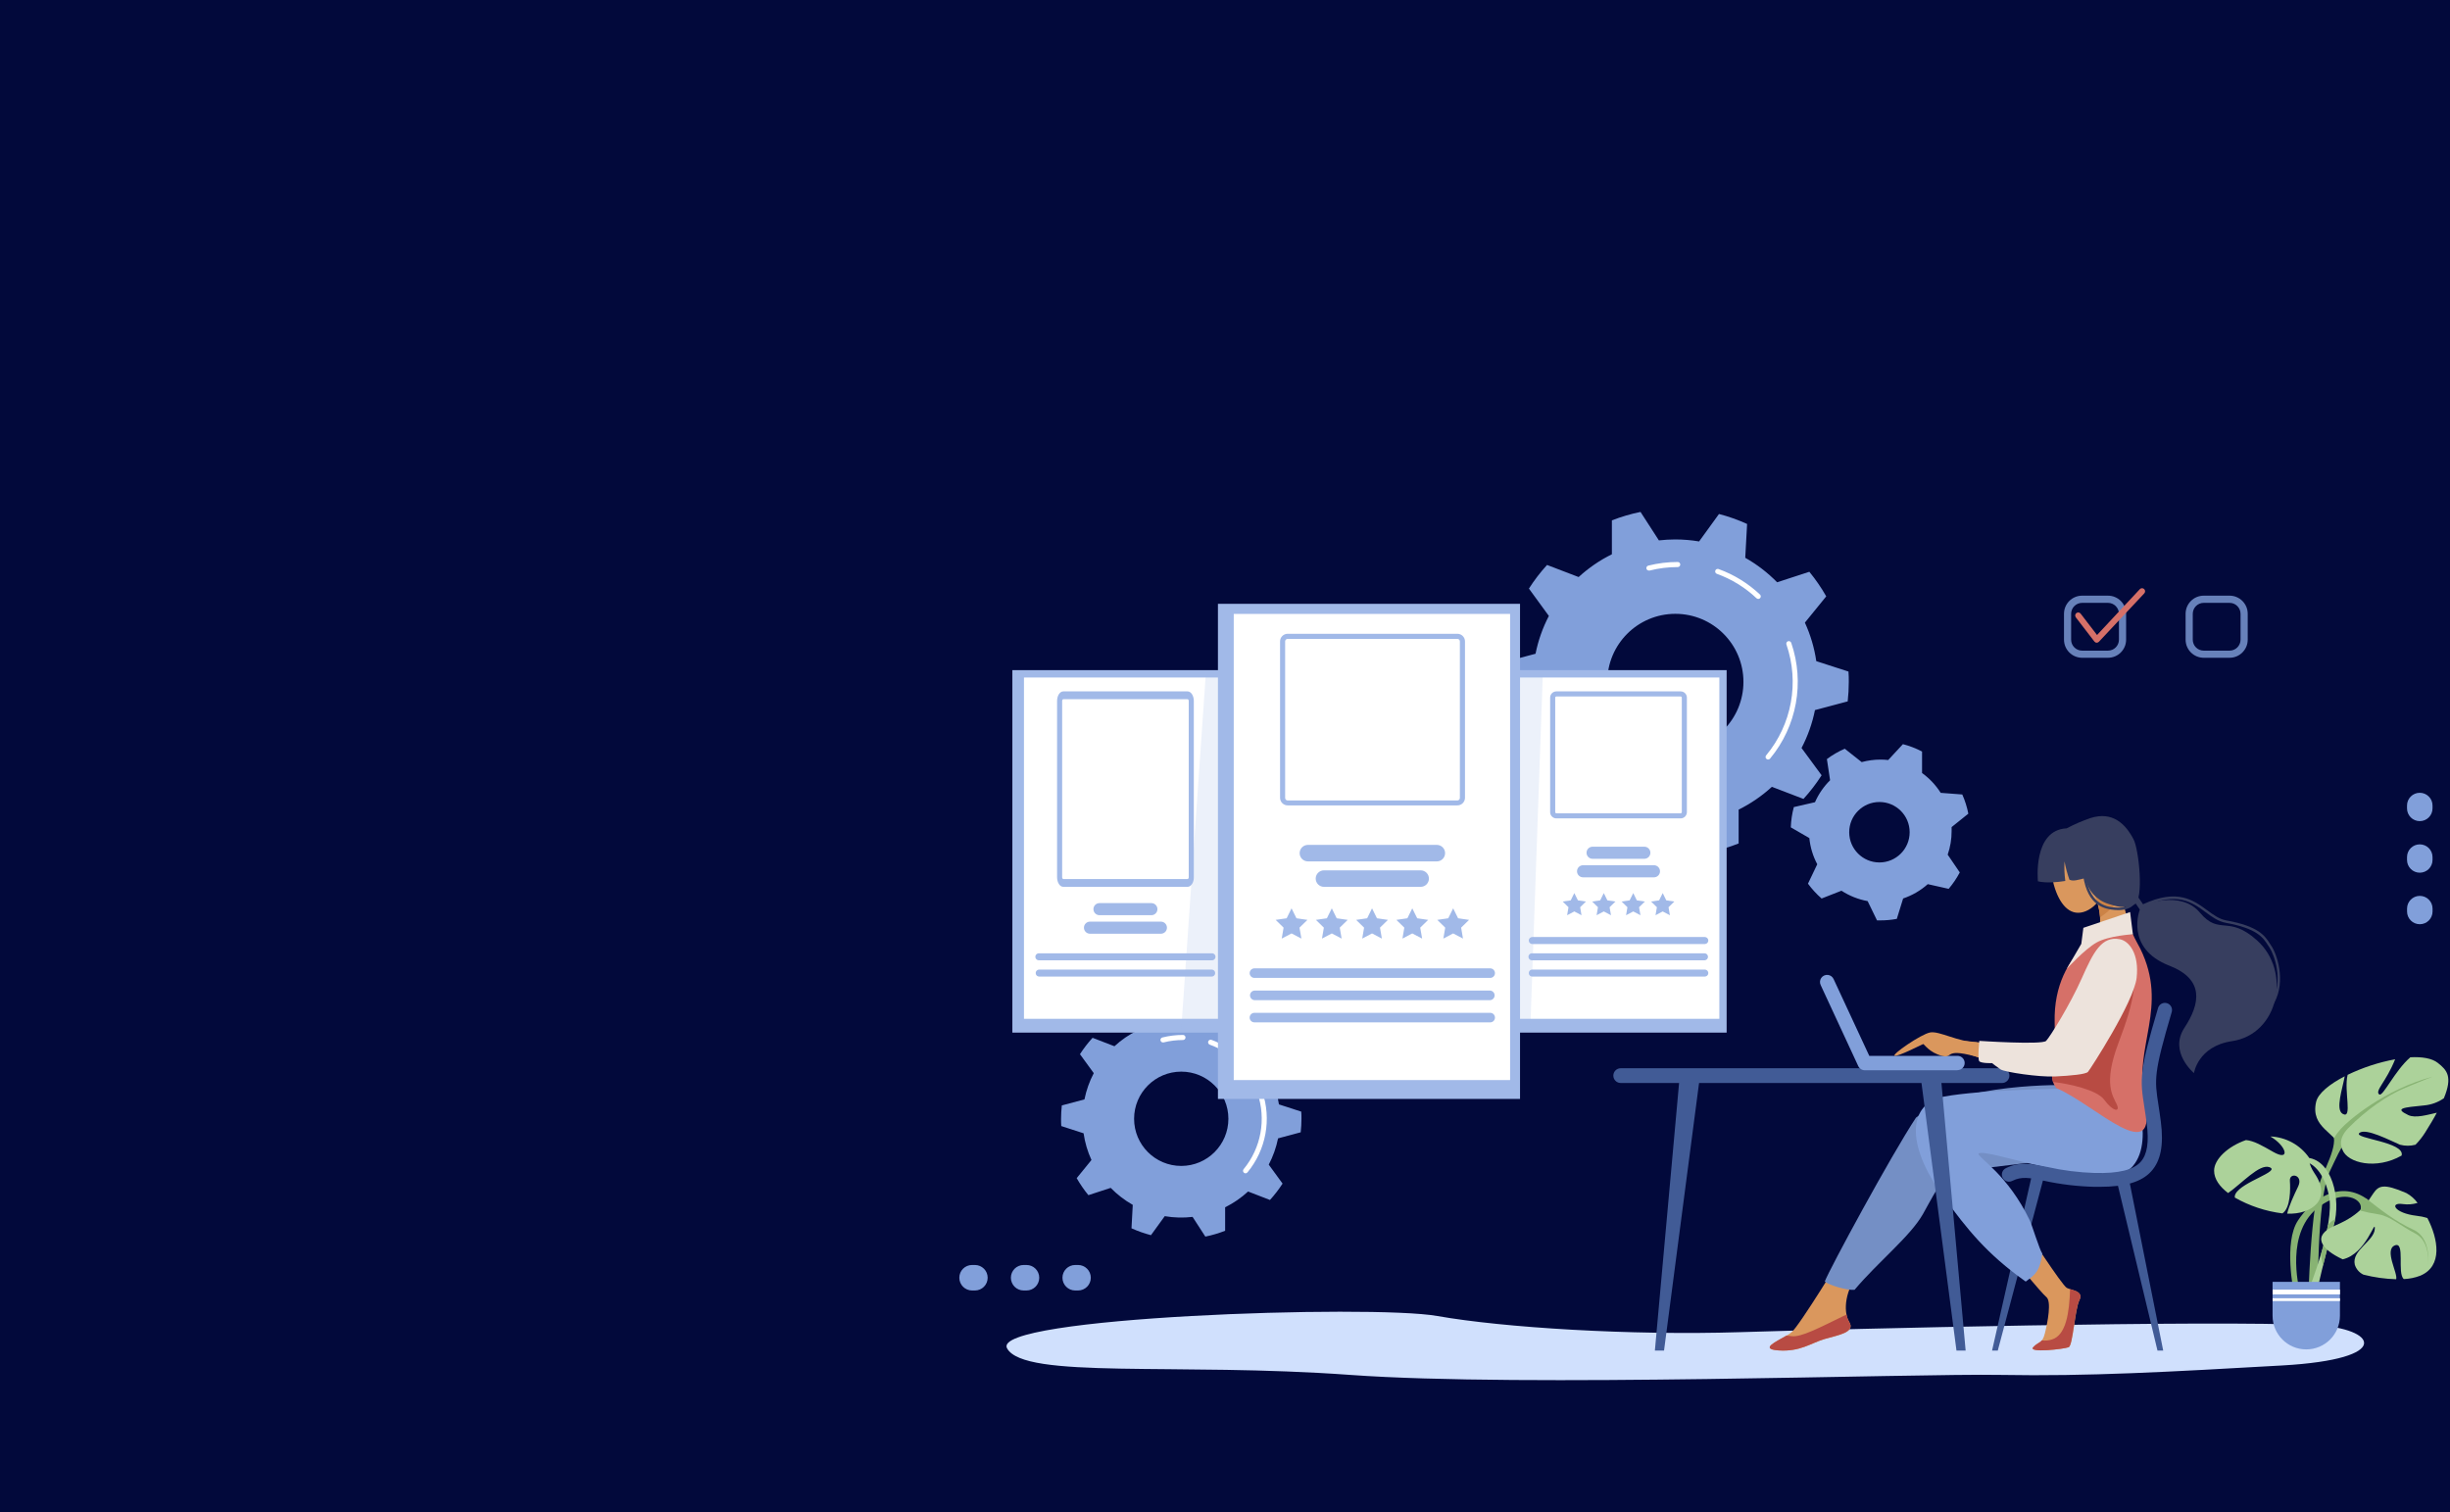
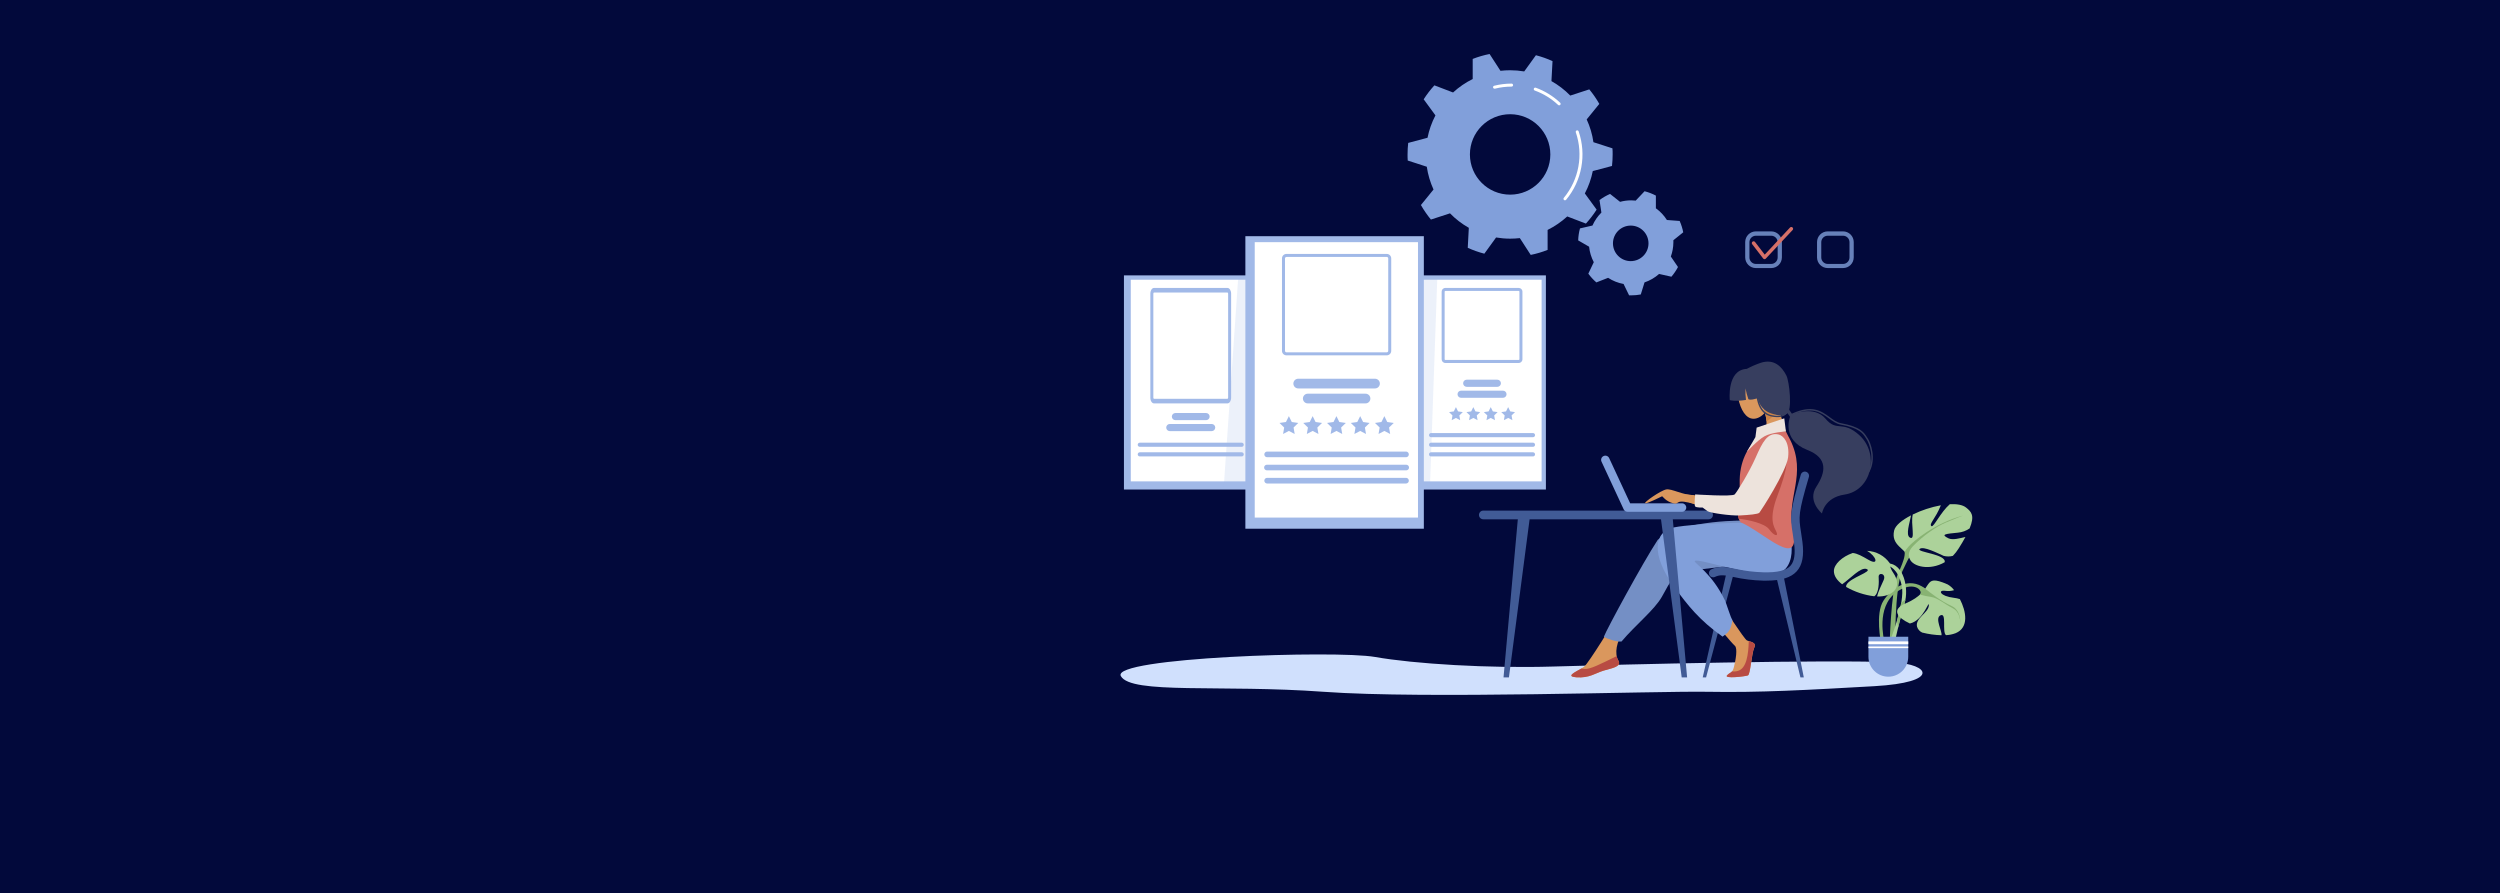
- <svg xmlns="http://www.w3.org/2000/svg" viewBox="0 0 810.53 500">
+ <svg xmlns="http://www.w3.org/2000/svg" viewBox="0 0 1400 500">
  <defs>
    <style>.cls-1{fill:none;}.cls-2{clip-path:url(#clip-path);}.cls-3{fill:#02093b;}.cls-4{fill:#819fda;}.cls-5{fill:#fff;}.cls-6{opacity:0.8;}.cls-7{fill:#d67068;}.cls-8{fill:#d0e0fd;}.cls-10,.cls-9{fill:#a1b9e8;}.cls-10{opacity:0.2;}.cls-11{fill:#415b96;}.cls-12{fill:#da975d;}.cls-13{fill:#748fc5;}.cls-14{fill:#b84b43;}.cls-15{fill:#cc8346;}.cls-16{fill:#ede3dc;}.cls-17{fill:#373e5f;}.cls-18{fill:#88b373;}.cls-19{fill:#acd29a;}</style>
    <clipPath id="clip-path">
-       <rect class="cls-1" x="-37.26" y="-1.87" width="850.63" height="541.91" />
+       <rect class="cls-1" x="-16.2" y="-130.67" width="1453.54" height="788.15" />
    </clipPath>
  </defs>
  <g id="Objects">
    <g class="cls-2">
-       <rect class="cls-3" x="-37.58" y="-0.57" width="850.63" height="541.91" />
+       <rect class="cls-3" x="-16.76" y="-128.78" width="1453.54" height="788.15" />
    </g>
-     <path class="cls-4" d="M611.27,232.06a57,57,0,0,0,.36-6.44c0-1.15,0-2.29-.1-3.43l-10.65-3.44A46.82,46.82,0,0,0,597.11,206l7.06-8.69a57.12,57.12,0,0,0-5.59-8.13l-10.66,3.47a47.34,47.34,0,0,0-10.54-8.1l.61-11.19a57,57,0,0,0-9.3-3.3l-6.58,9.08a47.61,47.61,0,0,0-7.88-.66,48.54,48.54,0,0,0-5.42.31l-6.08-9.41a56.77,56.77,0,0,0-9.47,2.79l0,11.21a47.16,47.16,0,0,0-11,7.54l-10.45-4a57.24,57.24,0,0,0-6,7.82l6.6,9.05A47,47,0,0,0,508,216.3l-10.81,2.87a57.29,57.29,0,0,0-.37,6.45c0,1.15,0,2.29.11,3.42l10.65,3.45a46.58,46.58,0,0,0,3.77,12.76l-7.06,8.69a57.43,57.43,0,0,0,5.59,8.13l10.65-3.48a47.14,47.14,0,0,0,10.55,8.11l-.61,11.19a57.63,57.63,0,0,0,9.3,3.3l6.58-9.08a47.52,47.52,0,0,0,7.88.66,48.23,48.23,0,0,0,5.41-.31l6.09,9.41a55.75,55.75,0,0,0,9.46-2.8v-11.2a47.68,47.68,0,0,0,11-7.54l10.45,4a57.78,57.78,0,0,0,6-7.82L596,247.48a46.77,46.77,0,0,0,4.44-12.54Zm-57,16.07a22.52,22.52,0,1,1,22.51-22.51A22.51,22.51,0,0,1,554.23,248.13Z" />
-     <path class="cls-5" d="M584.94,251.3a.86.86,0,0,1-.54-.2.83.83,0,0,1-.11-1.18A38,38,0,0,0,591,213.23a.84.84,0,1,1,1.59-.55,39.73,39.73,0,0,1-7,38.31A.82.82,0,0,1,584.94,251.3Z" />
-     <path class="cls-5" d="M581.68,198.16a.85.85,0,0,1-.58-.23A37.8,37.8,0,0,0,568,189.86a.84.84,0,1,1,.57-1.58,39.44,39.44,0,0,1,13.67,8.42.84.84,0,0,1-.57,1.46Z" />
-     <path class="cls-5" d="M545.49,188.77a.84.84,0,0,1-.81-.63.86.86,0,0,1,.61-1,39.87,39.87,0,0,1,9.75-1.2.84.84,0,1,1,0,1.68,38.05,38.05,0,0,0-9.34,1.16Z" />
-     <path class="cls-4" d="M430.31,374.63a41.27,41.27,0,0,0,.25-4.47c0-.8,0-1.59-.07-2.37l-7.38-2.39a32.6,32.6,0,0,0-2.61-8.84l4.89-6a40.5,40.5,0,0,0-3.87-5.64l-7.38,2.41a32.54,32.54,0,0,0-7.31-5.61l.42-7.75a39.05,39.05,0,0,0-6.44-2.29L396.26,338a32.4,32.4,0,0,0-9.21-.24l-4.22-6.52a38.94,38.94,0,0,0-6.55,1.94v7.76a32.62,32.62,0,0,0-7.59,5.22l-7.24-2.79a40,40,0,0,0-4.17,5.42l4.57,6.27a32.6,32.6,0,0,0-3.08,8.68l-7.49,2a41,41,0,0,0-.25,4.46c0,.8,0,1.59.07,2.37l7.38,2.39a32.14,32.14,0,0,0,2.61,8.84l-4.89,6a40.4,40.4,0,0,0,3.87,5.63l7.38-2.41a33,33,0,0,0,7.3,5.62l-.42,7.75a40.66,40.66,0,0,0,6.44,2.28l4.56-6.29a32.4,32.4,0,0,0,9.21.24l4.22,6.52a39.87,39.87,0,0,0,6.55-1.93v-7.77a32.62,32.62,0,0,0,7.59-5.22l7.24,2.8a41.31,41.31,0,0,0,4.17-5.42l-4.57-6.27a32.8,32.8,0,0,0,3.08-8.69ZM390.8,385.76a15.6,15.6,0,1,1,15.59-15.6A15.61,15.61,0,0,1,390.8,385.76Z" />
-     <path class="cls-5" d="M412.07,388.21a.86.86,0,0,1-.54-.2.84.84,0,0,1-.11-1.18A26.16,26.16,0,0,0,416,361.66a.84.84,0,0,1,.52-1.07.85.85,0,0,1,1.07.53,27.85,27.85,0,0,1-4.9,26.78A.86.86,0,0,1,412.07,388.21Z" />
-     <path class="cls-5" d="M409.81,351.4a.87.87,0,0,1-.58-.23,25.67,25.67,0,0,0-9-5.53.84.84,0,0,1,.57-1.59,27.76,27.76,0,0,1,9.56,5.89.84.84,0,0,1,0,1.19A.8.8,0,0,1,409.81,351.4Z" />
-     <path class="cls-5" d="M384.75,344.9a.85.85,0,0,1-.82-.64.84.84,0,0,1,.61-1,27.87,27.87,0,0,1,6.82-.84.84.84,0,1,1,0,1.68,26.4,26.4,0,0,0-6.4.79Z" />
-     <path class="cls-4" d="M645.65,274.94c0-.43,0-.86,0-1.29l5.53-4.44a29.55,29.55,0,0,0-2-6.35l-7.14-.54a23.81,23.81,0,0,0-6.17-6.56l0-7.11a29.85,29.85,0,0,0-6.33-2.44l-4.87,5.25a24.11,24.11,0,0,0-2.56-.14,23.56,23.56,0,0,0-6.21.83l-5.6-4.43a29.68,29.68,0,0,0-5.91,3.43l1.06,7a23.53,23.53,0,0,0-5,7.27l-7,1.61a29.72,29.72,0,0,0-1,6.71l6.13,3.54a23.3,23.3,0,0,0,2.62,8.66l-3.07,6.43a30,30,0,0,0,4.51,4.91l6.57-2.58a23.6,23.6,0,0,0,8.66,3.44l3.1,6.38,1.11,0a29.51,29.51,0,0,0,5.44-.5l2.09-6.75a23.69,23.69,0,0,0,8.15-4.74l6.91,1.55a30.14,30.14,0,0,0,3.68-5.43l-4-5.88A23.5,23.5,0,0,0,645.65,274.94Zm-23.88,10.41a10,10,0,1,1,10-10A10,10,0,0,1,621.77,285.35Z" />
+     <path class="cls-4" d="M902.72,92.94a59.42,59.42,0,0,0,.36-6.44c0-1.15,0-2.29-.11-3.43l-10.65-3.44a46.48,46.48,0,0,0-3.77-12.76l7.06-8.69A56.31,56.31,0,0,0,890,50.05l-10.65,3.47a47.34,47.34,0,0,0-10.54-8.1l.6-11.19a56.69,56.69,0,0,0-9.3-3.3L853.56,40a47.73,47.73,0,0,0-7.89-.66,48.36,48.36,0,0,0-5.41.31l-6.09-9.41A56.93,56.93,0,0,0,824.71,33V44.25a47.1,47.1,0,0,0-11,7.54l-10.45-4a57.24,57.24,0,0,0-6,7.82l6.59,9a47,47,0,0,0-4.44,12.54l-10.82,2.88a59.75,59.75,0,0,0-.36,6.45c0,1.15,0,2.29.1,3.42L799,93.37a47.28,47.28,0,0,0,3.77,12.76l-7.06,8.69a58.34,58.34,0,0,0,5.6,8.13L812,119.47a47.08,47.08,0,0,0,10.54,8.11l-.6,11.19a56.88,56.88,0,0,0,9.29,3.29l6.58-9.07a47.61,47.61,0,0,0,7.88.66,48.41,48.41,0,0,0,5.42-.31l6.09,9.41a57,57,0,0,0,9.46-2.8l0-11.2a47.47,47.47,0,0,0,11-7.54l10.45,4a57.85,57.85,0,0,0,6-7.82l-6.6-9.06a46.45,46.45,0,0,0,4.45-12.54ZM845.67,109A22.52,22.52,0,1,1,868.19,86.5,22.51,22.51,0,0,1,845.67,109Z" />
+     <path class="cls-5" d="M876.38,112.18a.86.86,0,0,1-.54-.2.84.84,0,0,1-.1-1.18,38.13,38.13,0,0,0,6.71-36.69.84.84,0,0,1,1.59-.55,39.81,39.81,0,0,1-7,38.31A.86.86,0,0,1,876.38,112.18Z" />
+     <path class="cls-5" d="M873.12,59a.85.85,0,0,1-.57-.23,37.84,37.84,0,0,0-13.1-8.07.84.84,0,0,1,.58-1.58,39.44,39.44,0,0,1,13.67,8.42.84.84,0,0,1-.58,1.46Z" />
+     <path class="cls-5" d="M836.94,49.65a.82.82,0,0,1-.81-.63.84.84,0,0,1,.61-1,39.73,39.73,0,0,1,9.74-1.2.84.84,0,1,1,0,1.68,37.91,37.91,0,0,0-9.33,1.16Z" />
+     <path class="cls-4" d="M721.75,235.5A38.57,38.57,0,0,0,722,231c0-.8,0-1.59-.08-2.37l-7.37-2.39a32.51,32.51,0,0,0-2.62-8.84l4.9-6a40,40,0,0,0-3.88-5.64l-7.38,2.41a32.48,32.48,0,0,0-7.3-5.61l.42-7.75a39.38,39.38,0,0,0-6.44-2.29l-4.56,6.29a32.62,32.62,0,0,0-5.46-.46,33.4,33.4,0,0,0-3.75.22l-4.21-6.52a39.33,39.33,0,0,0-6.56,1.94v7.76a32.83,32.83,0,0,0-7.59,5.22l-7.23-2.79a39.23,39.23,0,0,0-4.17,5.42l4.57,6.27a31.92,31.92,0,0,0-3.08,8.68l-7.5,2a41,41,0,0,0-.25,4.46c0,.8,0,1.59.08,2.37l7.37,2.39a32.85,32.85,0,0,0,2.61,8.84l-4.89,6a39.63,39.63,0,0,0,3.88,5.63l7.38-2.41a32.48,32.48,0,0,0,7.3,5.61l-.42,7.76a40.31,40.31,0,0,0,6.44,2.28l4.56-6.29a32.59,32.59,0,0,0,5.45.46,33.13,33.13,0,0,0,3.75-.22l4.22,6.52a39.87,39.87,0,0,0,6.55-1.93V260.3a32.83,32.83,0,0,0,7.59-5.22l7.23,2.8a40.46,40.46,0,0,0,4.17-5.42l-4.57-6.27a32.11,32.11,0,0,0,3.08-8.69Zm-39.51,11.14a15.6,15.6,0,1,1,15.6-15.6A15.6,15.6,0,0,1,682.24,246.64Z" />
+     <path class="cls-5" d="M703.51,249.09a.81.81,0,0,1-.53-.2.83.83,0,0,1-.11-1.18,26.11,26.11,0,0,0,4.6-25.17.84.84,0,1,1,1.59-.54,27.77,27.77,0,0,1-4.9,26.78A.83.83,0,0,1,703.51,249.09Z" />
+     <path class="cls-5" d="M701.26,212.28a.85.85,0,0,1-.58-.23,25.8,25.8,0,0,0-9-5.53.84.84,0,0,1-.5-1.08.85.85,0,0,1,1.08-.51,27.72,27.72,0,0,1,9.55,5.89.84.84,0,0,1-.57,1.46Z" />
+     <path class="cls-5" d="M676.2,205.78a.85.85,0,0,1-.82-.64.84.84,0,0,1,.61-1,27.87,27.87,0,0,1,6.82-.84.84.84,0,1,1,0,1.68,26.48,26.48,0,0,0-6.41.79Z" />
+     <path class="cls-4" d="M937.09,135.82c0-.43,0-.87,0-1.29l5.52-4.44a29.53,29.53,0,0,0-2-6.35l-7.14-.54a23.7,23.7,0,0,0-6.18-6.56l0-7.11a29.53,29.53,0,0,0-6.33-2.44L916,112.34a24,24,0,0,0-2.56-.14,23.56,23.56,0,0,0-6.21.83l-5.59-4.43a30,30,0,0,0-5.92,3.43l1.06,7a23.88,23.88,0,0,0-5,7.27l-7,1.61a29.72,29.72,0,0,0-1,6.71l6.12,3.54a23.67,23.67,0,0,0,2.62,8.66l-3.06,6.43a29.49,29.49,0,0,0,4.5,4.9l6.58-2.57a23.53,23.53,0,0,0,8.66,3.44l3.1,6.38,1.11,0a29.4,29.4,0,0,0,5.43-.5l2.09-6.75a23.74,23.74,0,0,0,8.16-4.74l6.9,1.55a29.63,29.63,0,0,0,3.68-5.43l-4-5.88A23.74,23.74,0,0,0,937.09,135.82Zm-23.88,10.41a9.95,9.95,0,1,1,9.95-9.95A9.95,9.95,0,0,1,913.21,146.23Z" />
    <g class="cls-6">
-       <path class="cls-4" d="M737.61,217.63h-8.55a6,6,0,0,1-6-6v-8.55a6,6,0,0,1,6-6h8.55a6,6,0,0,1,6,6v8.55A6,6,0,0,1,737.61,217.63Zm-8.55-18.17a3.63,3.63,0,0,0-3.63,3.63v8.55a3.62,3.62,0,0,0,3.63,3.63h8.55a3.63,3.63,0,0,0,3.63-3.63v-8.55a3.64,3.64,0,0,0-3.63-3.63Z" />
+       <path class="cls-4" d="M1032.09,150.12h-8.55a6,6,0,0,1-6-6v-8.55a6,6,0,0,1,6-6h8.55a6,6,0,0,1,6,6v8.55A6,6,0,0,1,1032.09,150.12ZM1023.54,132a3.63,3.63,0,0,0-3.63,3.63v8.55a3.64,3.64,0,0,0,3.63,3.63h8.55a3.63,3.63,0,0,0,3.63-3.63v-8.55a3.62,3.62,0,0,0-3.63-3.63Z" />
    </g>
    <g class="cls-6">
-       <path class="cls-4" d="M697.38,217.63h-8.55a6,6,0,0,1-6-6v-8.55a6,6,0,0,1,6-6h8.55a6,6,0,0,1,6,6v8.55A6,6,0,0,1,697.38,217.63Zm-8.55-18.17a3.64,3.64,0,0,0-3.64,3.63v8.55a3.63,3.63,0,0,0,3.64,3.63h8.55a3.63,3.63,0,0,0,3.63-3.63v-8.55a3.64,3.64,0,0,0-3.63-3.63Z" />
+       <path class="cls-4" d="M991.86,150.12h-8.55a6,6,0,0,1-6-6v-8.55a6,6,0,0,1,6-6h8.55a6,6,0,0,1,6,6v8.55A6,6,0,0,1,991.86,150.12ZM983.31,132a3.63,3.63,0,0,0-3.63,3.63v8.55a3.64,3.64,0,0,0,3.63,3.63h8.55a3.64,3.64,0,0,0,3.63-3.63v-8.55a3.63,3.63,0,0,0-3.63-3.63Z" />
    </g>
-     <path class="cls-7" d="M693.64,212.65h0a1,1,0,0,1-.76-.39l-6.14-8a1,1,0,0,1,1.6-1.23l5.42,7.07,14.15-15.16a1,1,0,0,1,1.48,1.38l-15,16A1,1,0,0,1,693.64,212.65Z" />
-     <path class="cls-8" d="M765.87,438.44c-35-1.71-154.08,1.19-190.29,2.32s-78.25-1.49-100.09-5.35-148,.33-142.33,10.69,56.24,4.64,113.52,8.8,186.09-.52,215.15,0,55.7-1,93.15-3.12S786.16,439.43,765.87,438.44Z" />
-     <rect class="cls-9" x="334.92" y="221.72" width="73.17" height="119.93" />
-     <rect class="cls-5" x="338.76" y="224.16" width="66.93" height="112.92" />
-     <path class="cls-9" d="M380.91,302.8H363.74a2,2,0,0,1,0-4h17.17a2,2,0,0,1,0,4Z" />
-     <path class="cls-9" d="M384.06,308.93H360.6a2,2,0,1,1,0-4h23.46a2,2,0,0,1,0,4Z" />
-     <path class="cls-9" d="M400.86,317.72H343.79a1.16,1.16,0,1,1,0-2.31h57.07a1.16,1.16,0,1,1,0,2.31Z" />
-     <path class="cls-9" d="M400.86,323.11H343.79a1.16,1.16,0,1,1,0-2.32h57.07a1.16,1.16,0,0,1,0,2.32Z" />
-     <path class="cls-9" d="M392.88,293.42H351.77c-1.14,0-2.06-1.43-2.06-3.19v-58.3c0-1.75.92-3.18,2.06-3.18h41.11c1.14,0,2.07,1.43,2.07,3.18v58.3C395,292,394,293.42,392.88,293.42Zm-41.11-62.08c-.2,0-.38.27-.38.59v58.3c0,.32.18.6.38.6h41.11c.21,0,.39-.28.39-.6v-58.3c0-.32-.18-.59-.39-.59Z" />
-     <rect class="cls-9" x="498.05" y="221.72" width="73.17" height="119.93" />
-     <rect class="cls-5" x="501.88" y="224.16" width="66.93" height="112.92" />
-     <path class="cls-9" d="M544,284.14H526.87a2,2,0,0,1,0-4H544a2,2,0,0,1,0,4Z" />
-     <path class="cls-9" d="M547.18,290.27H523.72a2,2,0,1,1,0-4h23.46a2,2,0,1,1,0,4Z" />
-     <path class="cls-9" d="M564,312.34H506.92a1.16,1.16,0,0,1,0-2.32H564a1.16,1.16,0,0,1,0,2.32Z" />
-     <path class="cls-9" d="M564,317.72H506.92a1.16,1.16,0,1,1,0-2.31H564a1.16,1.16,0,0,1,0,2.31Z" />
-     <path class="cls-9" d="M564,323.11H506.92a1.16,1.16,0,1,1,0-2.32H564a1.16,1.16,0,0,1,0,2.32Z" />
-     <path class="cls-9" d="M556,270.77H514.9a2.07,2.07,0,0,1-2.07-2.07V230.82a2.07,2.07,0,0,1,2.07-2.07H556a2.07,2.07,0,0,1,2.07,2.07V268.7A2.07,2.07,0,0,1,556,270.77Zm-41.1-40.34a.4.4,0,0,0-.39.39V268.7a.4.4,0,0,0,.39.39H556a.4.4,0,0,0,.39-.39V230.82a.4.4,0,0,0-.39-.39Z" />
-     <polygon class="cls-9" points="520.83 295.48 522.02 297.89 524.68 298.28 522.76 300.16 523.21 302.81 520.83 301.56 518.45 302.81 518.9 300.16 516.98 298.28 519.64 297.89 520.83 295.48" />
-     <polygon class="cls-9" points="530.58 295.48 531.77 297.89 534.43 298.28 532.5 300.16 532.96 302.81 530.58 301.56 528.2 302.81 528.65 300.16 526.73 298.28 529.39 297.89 530.58 295.48" />
-     <polygon class="cls-9" points="540.33 295.48 541.51 297.89 544.18 298.28 542.25 300.16 542.71 302.81 540.33 301.56 537.95 302.81 538.4 300.16 536.47 298.28 539.13 297.89 540.33 295.48" />
-     <polygon class="cls-9" points="550.07 295.48 551.26 297.89 553.92 298.28 552 300.16 552.45 302.81 550.07 301.56 547.69 302.81 548.15 300.16 546.22 298.28 548.88 297.89 550.07 295.48" />
-     <polygon class="cls-10" points="506.27 340.45 390.8 340.45 398.97 222.16 510.44 222.16 506.27 340.45" />
-     <rect class="cls-9" x="402.93" y="199.78" width="99.94" height="163.81" />
-     <rect class="cls-5" x="408.16" y="203.12" width="91.42" height="154.23" />
-     <path class="cls-9" d="M475.35,285H432.69a2.73,2.73,0,0,1,0-5.46h42.66a2.73,2.73,0,0,1,0,5.46Z" />
-     <path class="cls-9" d="M470,293.42H438a2.73,2.73,0,0,1,0-5.46H470a2.73,2.73,0,0,1,0,5.46Z" />
-     <path class="cls-9" d="M493,323.55H415a1.58,1.58,0,0,1,0-3.16H493a1.58,1.58,0,0,1,0,3.16Z" />
-     <path class="cls-9" d="M493,330.91H415a1.59,1.59,0,0,1,0-3.17H493a1.59,1.59,0,0,1,0,3.17Z" />
-     <path class="cls-9" d="M493,338.26H415a1.58,1.58,0,0,1,0-3.16H493a1.58,1.58,0,0,1,0,3.16Z" />
-     <path class="cls-9" d="M482.09,266.47H426a2.52,2.52,0,0,1-2.52-2.52V212.21a2.52,2.52,0,0,1,2.52-2.52h56.14a2.52,2.52,0,0,1,2.52,2.52V264A2.52,2.52,0,0,1,482.09,266.47ZM426,211.38a.83.83,0,0,0-.84.83V264a.84.84,0,0,0,.84.84h56.14a.84.84,0,0,0,.83-.84V212.21a.83.83,0,0,0-.83-.83Z" />
-     <polygon class="cls-9" points="427.28 300.53 428.91 303.82 432.54 304.35 429.91 306.92 430.54 310.54 427.28 308.83 424.03 310.54 424.65 306.92 422.02 304.35 425.66 303.82 427.28 300.53" />
-     <polygon class="cls-9" points="440.6 300.53 442.22 303.82 445.86 304.35 443.23 306.92 443.85 310.54 440.6 308.83 437.35 310.54 437.97 306.92 435.34 304.35 438.97 303.82 440.6 300.53" />
-     <polygon class="cls-9" points="453.91 300.53 455.54 303.82 459.17 304.35 456.54 306.92 457.16 310.54 453.91 308.83 450.66 310.54 451.28 306.92 448.65 304.35 452.29 303.82 453.91 300.53" />
-     <polygon class="cls-9" points="467.22 300.53 468.85 303.82 472.48 304.35 469.85 306.92 470.48 310.54 467.22 308.83 463.97 310.54 464.59 306.92 461.96 304.35 465.6 303.82 467.22 300.53" />
-     <polygon class="cls-9" points="480.75 300.53 482.38 303.82 486.01 304.35 483.38 306.92 484 310.54 480.75 308.83 477.5 310.54 478.12 306.92 475.49 304.35 479.12 303.82 480.75 300.53" />
-     <rect class="cls-11" x="533.74" y="353.44" width="131.03" height="4.88" rx="2.44" />
-     <path class="cls-12" d="M696.4,288c1.73,6.12-2.51,12.44-7.19,13.76s-8-2.83-9.74-9,.64-12.17,5.31-13.49S694.66,281.87,696.4,288Z" />
-     <path class="cls-12" d="M670.18,406.7s12,18.61,13.6,19.42,5.67,1,4.15,4.05-2.12,15-3.54,15.57-13.55,2-11.73,0,2.94-1,3.86-4.65,2.21-10.52.49-11.93S664.77,415,664.77,415Z" />
-     <path class="cls-12" d="M609.88,414.7s-14.56,24-17.26,26.16-11.6,5.39-4.32,5.93,10.79-2.43,15.38-3.77,10.25-2.16,8.09-5.67-1.26-11.16,3.39-16S609.88,414.7,609.88,414.7Z" />
-     <path class="cls-13" d="M684.21,359s-36.06-.94-50.35,10.79c-8.37,12.68-28.59,50.08-30.17,54.2,1.08,1.08,7.15,3,9.85,2.76,8-9.49,18.47-17.69,22.66-25.13,5.15-9.17,6.74-13.76,15.1-14.57s27.24-3.5,32.91-3.5S684.21,359,684.21,359Z" />
-     <polygon class="cls-11" points="715.65 446.86 713.76 446.86 700.2 390.31 704.36 390.31 715.65 446.86" />
-     <polygon class="cls-11" points="659.03 446.86 660.92 446.86 676.47 388.31 672.32 388.31 659.03 446.86" />
-     <path class="cls-4" d="M704.75,356.56l-21,3.62s-27.85.26-40.59,2.63c-11.58,2.16-13.29,15.32,0,33.44,7.56,10.3,13.94,18.51,27,27.77,3.32-2.44,4.59-3.36,5.51-9.22-.94-1.3-3.39-9.41-4.15-11-7.22-15.09-16.86-20.58-17-22.06,1.62-2.63,42.87,13.7,51.07,4.09C713.45,376.66,704.75,356.56,704.75,356.56Z" />
-     <path class="cls-7" d="M705.62,309.11a21.92,21.92,0,0,0-16.41,4.08c-4.59,4.68-9.79,12.41-9.47,25.15.4,16.18-2.51,17.22.53,21.67,12.65,5.23,34.3,27.68,29.2,3.61-3.69-17.43,8.09-30.42-1.41-49.76C707.28,312.29,706.32,310.76,705.62,309.11Z" />
-     <path class="cls-14" d="M679.73,344.43c-.24,8.43-1.43,10.92-.52,13.56,5.16.53,14.59,2.6,16.95,5.9,2.7,3.77,5.4,4.31,4.14,1.53s-4.59-6.75.54-20.32,7.55-22.75,2.51-32.19Z" />
-     <path class="cls-12" d="M705.62,309.11A66,66,0,0,1,701.38,292l-8.9,2.63s5.06,11.32.2,15.37a45.53,45.53,0,0,0-3.47,3.17A21.92,21.92,0,0,1,705.62,309.11Z" />
-     <path class="cls-15" d="M701.65,294.16l-1.88-1.67-7.26,2.15v0a29.73,29.73,0,0,1,2.26,8.86,25.35,25.35,0,0,0,7.24-7.19C701.86,295.52,701.74,294.78,701.65,294.16Z" />
-     <path class="cls-12" d="M699.36,311.64c-9.17,3.2-8.15,12.86-16.59,27.1-4.36,7.37-8.42,7.26-8.42,7.26a193.39,193.39,0,0,1-22.62-1.43c-7.76-.95-8.25,1.36-2.86,3.29,10.88,3.89,22.17,8.08,31.27,7.06s24.67-24.23,25.48-30.28C706.73,316.28,704,310,699.36,311.64Z" />
-     <path class="cls-11" d="M694.64,392.67l-1.75,0a87.66,87.66,0,0,1-16.65-2c-4.77-1-7.4-1.5-10.45,0a2.36,2.36,0,1,1-2-4.26c4.49-2.14,8.24-1.37,13.43-.32a83.88,83.88,0,0,0,15.82,2c7.9.19,12.71-1,15.15-3.68,2.18-2.42,2.81-6.47,2-12.75-.28-2.16-.56-3.95-.8-5.52-.69-4.46-1.15-7.4-.58-11.95.52-4.23,1.92-9.85,5.16-20.77a2.36,2.36,0,0,1,4.52,1.35c-6,20.33-5.73,22.31-4.44,30.65.24,1.6.53,3.42.81,5.64,1,7.75,0,13-3.18,16.5S703.11,392.67,694.64,392.67Z" />
-     <path class="cls-14" d="M610.87,434.93c-9.66,4.72-14.87,7.43-18,7.17-.73-.06-1.34-.13-1.85-.21-3.45,2-8.95,4.44-2.76,4.9,7.28.54,10.79-2.43,15.38-3.77s10.25-2.16,8.09-5.67A7.09,7.09,0,0,1,610.87,434.93Z" />
-     <path class="cls-14" d="M684.84,426.52c-.24,7.65-1.29,15.23-6,16.66a7.75,7.75,0,0,1-3.37.3c-.74.91-1.64.92-2.84,2.26-1.82,2,10.31.61,11.73,0s2-12.54,3.54-15.57C689.18,427.68,686.67,427.09,684.84,426.52Z" />
-     <path class="cls-4" d="M647.61,354.11h-30.7a2.37,2.37,0,0,1-2.14-1.37L602.37,326a2.36,2.36,0,1,1,4.27-2l11.77,25.34h29.2a2.36,2.36,0,0,1,0,4.72Z" />
-     <path class="cls-12" d="M654,344.84c-6.21-.09-12.36-3.79-15.42-3.25s-13,7.46-11.77,7.73,9.17-3.83,9.44-3.89,2,2.84,6.2,3.9,0-3.16,13.13.79C664.13,352.7,654,344.84,654,344.84Z" />
-     <path class="cls-16" d="M704.7,301.76l.92,7.35s-8,.47-12,2.72-9.89,8.74-9.89,8.74l4.82-8.29.69-5.3Z" />
-     <path class="cls-16" d="M701.29,310.75c-6-1.11-8.72,4.23-12.59,12.95S678.23,343,676.92,344.38s-22.11,0-22.11,0-.63,6,0,6.74,4.22.63,4.22.63,1.44,1.15,2.79,2.06,12.77,2.61,18.07,2.35,10.16-.72,10.88-1.53,15.19-23.11,16.09-31.11S704.33,311.32,701.29,310.75Z" />
-     <path class="cls-17" d="M683.7,274.07c-11.27.54-9.5,17.51-9.5,17.51s2.93.9,9.06-.11A34,34,0,0,1,683,285a41.75,41.75,0,0,0,1.62,6.06c1.3.6,2.76.07,5.26-.53a11.1,11.1,0,0,0,7.38,8.45c2.74.86,5.64,1.88,8.87.27s1.46-18.17-.26-21.49c-2.58-5-6.87-9.46-14.28-7.1A55.23,55.23,0,0,0,683.7,274.07Z" />
-     <path class="cls-17" d="M703.31,294.22l4.61,6.73s-5.1,12.77,9.76,18.55c11.63,4.53,10.26,12.52,5,20.54s3.15,15,3.15,15,1.28-8.89,12.59-10.57c15.42-2.29,19.79-23,8.27-33.34-9.53-8.57-12.43-1.47-18.88-9.16s-18.63-2.5-18.63-2.5l-4.46-6.5Z" />
-     <path class="cls-17" d="M752,332a.45.45,0,0,1-.19,0,.42.42,0,0,1-.17-.56c3.88-7.08.72-15.67-.87-18l-.5-.76c-1.57-2.44-3.51-5.48-13.89-7.35-2.5-.45-4.53-1.93-6.67-3.51-4.43-3.25-9.45-6.93-20.35-1.91a.41.41,0,0,1-.54-.2.41.41,0,0,1,.2-.55c11.34-5.22,16.56-1.38,21.17,2,2.07,1.52,4,2.95,6.33,3.37,10.74,1.93,12.79,5.13,14.44,7.71.16.26.32.5.48.74,1.67,2.43,5,11.43.92,18.85A.41.41,0,0,1,752,332Z" />
-     <path class="cls-17" d="M700.85,301.12a16,16,0,0,1-2.39-.19c-4-.59-9.24-2.84-9.66-15.43a.42.42,0,0,1,.4-.42.41.41,0,0,1,.42.4c.18,5.19,1.2,9,3.06,11.41a8.67,8.67,0,0,0,5.9,3.23c3.65.54,6.07-.13,7.19-2a.41.41,0,0,1,.71.42C705.45,300.25,703.56,301.12,700.85,301.12Z" />
-     <polygon class="cls-11" points="547.48 446.86 550.51 446.86 562.3 356.76 555.63 356.76 547.48 446.86" />
-     <polygon class="cls-11" points="650.29 446.86 647.26 446.86 635.48 356.76 642.14 356.76 650.29 446.86" />
-     <path class="cls-18" d="M769.11,370.81c5.24,4.78,3,9.57-.91,18.46S763.64,431,763.64,431l3.19-.46s-.46-33.73,3.87-42.85,6.16-13.67,10-10.71S769.11,370.81,769.11,370.81Z" />
-     <path class="cls-19" d="M766.23,364.61c.64-2.84,4.42-5.9,9.47-8.51-.75,4.19-3.16,11-.67,12.43,3.37,1.89.33-7.66,1.63-12.91a62.32,62.32,0,0,1,15.72-5.15s0,0,0,0c-3,7.52-6.84,10.49-5.25,11.63,1.2.85,5.11-7.83,10.28-12.29,3.87-.2,7.15.32,9.09,1.86,3,2.37,5,4.48,2,11.7a13.54,13.54,0,0,1-6.54,2.37c-6.84.69-10,.92-5.24,3.19,2.34,1.12,6.27-.06,9.45-.78-1,1.91-2.3,4.06-3.84,6.52a23.93,23.93,0,0,1-3.21,4.07,10,10,0,0,1-5.14,0c-3.19-1.36-11.4-5.69-13.45-3.87s15.2,2.92,14,7.45c-8.34,4.8-17.88,2.52-19.57-1.89C772.68,374.54,764.31,373.15,766.23,364.61Z" />
-     <path class="cls-18" d="M783.47,397c-9.12-6.84-18.46-.46-23.25,6.83s-1.37,23.71-1.37,23.71,1.83,0,1.83-.69-5-19.37,6.83-27.8c7.42-5.28,12.77-2.74,13.45-.23s-3,7.07-3,7.07Z" />
-     <path class="cls-19" d="M762.5,383c9.12,0,12.08,14.13,9.57,22.34s-5.92,23.47-5.92,23.47l-2.28-2.28s8.66-21.42,6.61-31-7.07-11.17-8-11.17S762.5,383,762.5,383Z" />
-     <path class="cls-18" d="M770.14,405.36a6.78,6.78,0,0,1,2.4-2,16.51,16.51,0,0,1-.47,2c-1.14,3.74-2.47,8.94-3.58,13.5-.1-.58-.26-1.48-.5-2.87-.06-.33-.1-.69-.13-1.06A89,89,0,0,0,770.14,405.36Z" />
-     <path class="cls-19" d="M772.64,405.43c17.32-7.29,8.19-17.3,23.46-10.69a11.19,11.19,0,0,1,3.7,3.26,11.39,11.39,0,0,1-4.84.38c-4.55-.68-3,3,4.56,3.88a17.19,17.19,0,0,1,3.53.74c3.58,6.88,5.19,15.94-2.39,19.09a17.09,17.09,0,0,1-5.4,1.1c-2.34-1.85.58-12.62-3-11.13s1.08,9.22.46,11.19a49.62,49.62,0,0,1-10.82-1.52,5.4,5.4,0,0,1-2.86-3.29c-1.14-4.79,6.38-7.75,6.61-11.85.21-3.77-2.76,8.3-10.62,10.07C767.9,413.34,764.54,408.84,772.64,405.43Z" />
-     <path class="cls-19" d="M760.3,392.54c1.82-3.88-3-4.79-2.74-1.83.2,2.63.23,9-2.47,10.75a42.48,42.48,0,0,1-15.74-5.23,1.9,1.9,0,0,1,.21-1.19c2.05-4.1,15.27-7.52,11.16-8.89-3.26-1.09-9,5.34-13.6,8.58-2.77-2.1-4.63-4.61-4.63-7.4,0-3.79,4.6-8.08,10.55-10.13,2.68.27,5.17,1.74,9.05,3.94,5.74,3.25,4.41-2-1-5.13a16.39,16.39,0,0,1,12.8,7s-.33,2,1.83,5.2c5.9,8.63-.91,13.66-9.05,13.34C757.12,399.3,759,395.21,760.3,392.54Z" />
-     <path class="cls-18" d="M782.92,396.63c4.46,3.45,9.41,7.47,15.48,10.21s4.87,11.65,4.87,11.65.91-7.7-4.16-10.34-8.4-5.77-12.25-6.38a57.79,57.79,0,0,1-6-1.21s1.22-2.43.51-3.35S782.92,396.63,782.92,396.63Z" />
-     <path class="cls-18" d="M804.89,356.19c-16.31,4.35-28.27,14.79-30.49,17.32s-2.23,3.24-2.23,3.24l1.72,3.24.81-.4s-1.32-2.74,2.13-6.28c5.94-6.12,13.17-10.94,18.13-13.07S804.89,356.19,804.89,356.19Z" />
-     <path class="cls-4" d="M763,424.12h0a11.14,11.14,0,0,1,11.14,11.14v11.2a0,0,0,0,1,0,0H751.85a0,0,0,0,1,0,0v-11.2A11.14,11.14,0,0,1,763,424.12Z" transform="translate(1525.97 870.58) rotate(-180)" />
-     <rect class="cls-5" x="751.85" y="426.68" width="22.28" height="1.57" />
-     <rect class="cls-5" x="751.85" y="429.54" width="22.28" height="0.92" />
-     <rect class="cls-4" x="351.48" y="418.53" width="9.38" height="8.44" rx="4.22" transform="translate(712.35 845.5) rotate(180)" />
-     <rect class="cls-4" x="334.43" y="418.53" width="9.38" height="8.44" rx="4.22" transform="translate(678.24 845.5) rotate(180)" />
-     <rect class="cls-4" x="317.38" y="418.53" width="9.38" height="8.44" rx="4.22" transform="translate(644.13 845.5) rotate(-180)" />
-     <rect class="cls-4" x="795.84" y="262.78" width="9.38" height="8.44" rx="4.22" transform="translate(1067.53 -533.54) rotate(90)" />
-     <rect class="cls-4" x="795.84" y="279.83" width="9.38" height="8.44" rx="4.22" transform="translate(1084.58 -516.48) rotate(90)" />
-     <rect class="cls-4" x="795.84" y="296.88" width="9.38" height="8.44" rx="4.22" transform="translate(1101.64 -499.43) rotate(90)" />
+     <path class="cls-7" d="M988.12,145.15h0a1,1,0,0,1-.75-.4l-6.15-8a1,1,0,0,1,1.61-1.23l5.42,7.07,14.15-15.16a1,1,0,0,1,1.47,1.37l-15,16A1,1,0,0,1,988.12,145.15Z" />
+     <path class="cls-8" d="M1060.36,370.93c-35-1.71-154.08,1.19-190.3,2.32S791.81,371.76,770,367.9s-148.06.33-142.33,10.7,56.24,4.63,113.51,8.8,186.1-.52,215.16,0,55.7-1,93.15-3.13S1080.64,371.92,1060.36,370.93Z" />
+     <rect class="cls-9" x="629.41" y="154.21" width="73.17" height="119.93" />
+     <rect class="cls-5" x="633.24" y="156.65" width="66.93" height="112.92" />
+     <path class="cls-9" d="M675.4,235.29H658.23a2,2,0,1,1,0-4H675.4a2,2,0,1,1,0,4Z" />
+     <path class="cls-9" d="M678.54,241.43H655.08a2,2,0,0,1,0-4h23.46a2,2,0,0,1,0,4Z" />
+     <path class="cls-9" d="M695.35,250.22H638.28a1.16,1.16,0,1,1,0-2.32h57.07a1.16,1.16,0,0,1,0,2.32Z" />
+     <path class="cls-9" d="M695.35,255.6H638.28a1.16,1.16,0,1,1,0-2.32h57.07a1.16,1.16,0,0,1,0,2.32Z" />
+     <path class="cls-9" d="M687.37,225.91H646.26c-1.14,0-2.07-1.43-2.07-3.18v-58.3c0-1.76.93-3.19,2.07-3.19h41.11c1.14,0,2.06,1.43,2.06,3.19v58.3C689.43,224.48,688.51,225.91,687.37,225.91Zm-41.11-62.08c-.21,0-.39.28-.39.6v58.3c0,.32.18.59.39.59h41.11c.2,0,.38-.27.38-.59v-58.3c0-.32-.18-.6-.38-.6Z" />
+     <rect class="cls-9" x="792.53" y="154.21" width="73.17" height="119.93" />
+     <rect class="cls-5" x="796.37" y="156.65" width="66.93" height="112.92" />
+     <path class="cls-9" d="M838.52,216.63H821.35a2,2,0,1,1,0-4h17.17a2,2,0,1,1,0,4Z" />
+     <path class="cls-9" d="M841.67,222.77H818.21a2,2,0,0,1,0-4h23.46a2,2,0,0,1,0,4Z" />
+     <path class="cls-9" d="M858.47,244.83H801.4a1.16,1.16,0,1,1,0-2.32h57.07a1.16,1.16,0,0,1,0,2.32Z" />
+     <path class="cls-9" d="M858.47,250.22H801.4a1.16,1.16,0,1,1,0-2.32h57.07a1.16,1.16,0,0,1,0,2.32Z" />
+     <path class="cls-9" d="M858.47,255.6H801.4a1.16,1.16,0,1,1,0-2.32h57.07a1.16,1.16,0,0,1,0,2.32Z" />
+     <path class="cls-9" d="M850.49,203.27H809.38a2.07,2.07,0,0,1-2.06-2.07V163.31a2.07,2.07,0,0,1,2.06-2.07h41.11a2.07,2.07,0,0,1,2.07,2.07V201.2A2.07,2.07,0,0,1,850.49,203.27Zm-41.11-40.34a.39.39,0,0,0-.38.38V201.2a.39.39,0,0,0,.38.38h41.11a.39.39,0,0,0,.39-.38V163.31a.39.39,0,0,0-.39-.38Z" />
+     <polygon class="cls-9" points="815.32 227.98 816.51 230.39 819.17 230.78 817.24 232.65 817.7 235.3 815.32 234.05 812.94 235.3 813.39 232.65 811.47 230.78 814.13 230.39 815.32 227.98" />
+     <polygon class="cls-9" points="825.06 227.98 826.25 230.39 828.91 230.78 826.99 232.65 827.44 235.3 825.06 234.05 822.68 235.3 823.14 232.65 821.21 230.78 823.87 230.39 825.06 227.98" />
+     <polygon class="cls-9" points="834.81 227.98 836 230.39 838.66 230.78 836.74 232.65 837.19 235.3 834.81 234.05 832.43 235.3 832.89 232.65 830.96 230.78 833.62 230.39 834.81 227.98" />
+     <polygon class="cls-9" points="844.56 227.98 845.75 230.39 848.41 230.78 846.48 232.65 846.94 235.3 844.56 234.05 842.18 235.3 842.63 232.65 840.71 230.78 843.37 230.39 844.56 227.98" />
+     <polygon class="cls-10" points="800.76 272.94 685.28 272.94 693.45 154.66 804.92 154.66 800.76 272.94" />
+     <rect class="cls-9" x="697.41" y="132.27" width="99.94" height="163.81" />
+     <rect class="cls-5" x="702.65" y="135.61" width="91.42" height="154.23" />
+     <path class="cls-9" d="M769.83,217.53H727.17a2.73,2.73,0,1,1,0-5.45h42.66a2.73,2.73,0,1,1,0,5.45Z" />
+     <path class="cls-9" d="M764.52,225.91h-32a2.73,2.73,0,1,1,0-5.45h32a2.73,2.73,0,1,1,0,5.45Z" />
+     <path class="cls-9" d="M787.48,256.05h-78a1.59,1.59,0,0,1,0-3.17h78a1.59,1.59,0,0,1,0,3.17Z" />
+     <path class="cls-9" d="M787.48,263.4h-78a1.58,1.58,0,1,1,0-3.16h78a1.58,1.58,0,0,1,0,3.16Z" />
+     <path class="cls-9" d="M787.48,270.76h-78a1.59,1.59,0,0,1,0-3.17h78a1.59,1.59,0,0,1,0,3.17Z" />
+     <path class="cls-9" d="M776.57,199H720.43a2.52,2.52,0,0,1-2.52-2.52V144.71a2.52,2.52,0,0,1,2.52-2.52h56.14a2.52,2.52,0,0,1,2.52,2.52v51.74A2.52,2.52,0,0,1,776.57,199Zm-56.14-55.1a.84.84,0,0,0-.83.84v51.74a.83.83,0,0,0,.83.83h56.14a.84.84,0,0,0,.84-.83V144.71a.85.85,0,0,0-.84-.84Z" />
+     <polygon class="cls-9" points="721.77 233.03 723.39 236.32 727.03 236.85 724.4 239.41 725.02 243.03 721.77 241.32 718.52 243.03 719.14 239.41 716.51 236.85 720.14 236.32 721.77 233.03" />
+     <polygon class="cls-9" points="735.08 233.03 736.71 236.32 740.34 236.85 737.71 239.41 738.33 243.03 735.08 241.32 731.83 243.03 732.45 239.41 729.82 236.85 733.46 236.32 735.08 233.03" />
+     <polygon class="cls-9" points="748.4 233.03 750.02 236.32 753.66 236.85 751.03 239.41 751.65 243.03 748.4 241.32 745.15 243.03 745.77 239.41 743.14 236.85 746.77 236.32 748.4 233.03" />
+     <polygon class="cls-9" points="761.71 233.03 763.34 236.32 766.97 236.85 764.34 239.41 764.96 243.03 761.71 241.32 758.46 243.03 759.08 239.41 756.45 236.85 760.08 236.32 761.71 233.03" />
+     <polygon class="cls-9" points="775.24 233.03 776.86 236.32 780.5 236.85 777.87 239.41 778.49 243.03 775.24 241.32 771.98 243.03 772.61 239.41 769.98 236.85 773.61 236.32 775.24 233.03" />
+     <rect class="cls-11" x="828.22" y="285.93" width="131.03" height="4.88" rx="2.44" />
+     <path class="cls-12" d="M990.88,220.49c1.74,6.13-2.51,12.44-7.18,13.77s-8-2.84-9.75-9,.64-12.16,5.32-13.49S989.14,214.37,990.88,220.49Z" />
+     <path class="cls-12" d="M964.67,339.2s12,18.61,13.6,19.42,5.66,1,4.15,4-2.13,15-3.54,15.58-13.56,2-11.74,0,2.94-1,3.86-4.65,2.21-10.52.49-11.94-12.23-14.16-12.23-14.16Z" />
+     <path class="cls-12" d="M904.37,347.19s-14.57,24-17.27,26.16-11.59,5.4-4.31,5.94,10.79-2.43,15.37-3.78,10.25-2.16,8.09-5.66-1.26-11.16,3.39-16S904.37,347.19,904.37,347.19Z" />
+     <path class="cls-13" d="M978.69,291.53s-36.05-.95-50.35,10.78C920,315,899.75,352.39,898.18,356.52c1.08,1.07,7.15,3,9.85,2.75,8-9.49,18.47-17.69,22.65-25.13,5.16-9.17,6.74-13.75,15.11-14.56s27.24-3.51,32.9-3.51S978.69,291.53,978.69,291.53Z" />
+     <polygon class="cls-11" points="1010.13 379.35 1008.24 379.35 994.69 322.81 998.85 322.81 1010.13 379.35" />
+     <polygon class="cls-11" points="953.52 379.35 955.41 379.35 970.96 320.81 966.8 320.81 953.52 379.35" />
+     <path class="cls-4" d="M999.23,289.06l-21,3.61s-27.86.26-40.59,2.63c-11.58,2.16-13.29,15.32,0,33.45,7.55,10.29,13.93,18.51,27,27.77,3.32-2.44,4.59-3.36,5.51-9.23-.95-1.3-3.39-9.4-4.15-11-7.22-15.1-16.86-20.58-17-22.07,1.61-2.63,42.86,13.71,51.06,4.1C1007.93,309.15,999.23,289.06,999.23,289.06Z" />
+     <path class="cls-7" d="M1000.1,241.6a22,22,0,0,0-16.4,4.08c-4.6,4.69-9.79,12.41-9.48,25.15.41,16.18-2.5,17.22.53,21.67,12.66,5.23,34.3,27.68,29.21,3.61-3.7-17.43,8.09-30.42-1.42-49.75C1001.77,244.78,1000.8,243.26,1000.1,241.6Z" />
+     <path class="cls-14" d="M974.22,276.92c-.25,8.44-1.44,10.92-.53,13.57,5.16.53,14.6,2.59,17,5.89,2.7,3.78,5.39,4.32,4.13,1.53s-4.58-6.74.54-20.32,7.56-22.75,2.52-32.19Z" />
+     <path class="cls-12" d="M1000.1,241.6a65.73,65.73,0,0,1-4.23-17.09l-8.9,2.63s5,11.33.2,15.37c-1,.86-2.23,1.91-3.47,3.17A22,22,0,0,1,1000.1,241.6Z" />
+     <path class="cls-15" d="M996.14,226.65,994.26,225,987,227.13l0,0a29.39,29.39,0,0,1,2.27,8.87,25.74,25.74,0,0,0,7.24-7.19C996.34,228,996.23,227.28,996.14,226.65Z" />
+     <path class="cls-12" d="M993.84,244.13c-9.16,3.21-8.15,12.86-16.58,27.11-4.37,7.37-8.42,7.26-8.42,7.26a196.26,196.26,0,0,1-22.63-1.43c-7.75-.95-8.25,1.36-2.85,3.28,10.88,3.89,22.17,8.08,31.27,7.07s24.67-24.24,25.47-30.28C1001.21,248.78,998.46,242.52,993.84,244.13Z" />
+     <path class="cls-11" d="M989.12,325.16c-.57,0-1.15,0-1.75,0a86.83,86.83,0,0,1-16.64-2.05c-4.77-1-7.4-1.5-10.46,0a2.35,2.35,0,0,1-2-4.25c4.48-2.14,8.23-1.38,13.43-.32a83,83,0,0,0,15.82,1.95c7.89.2,12.71-1,15.15-3.68,2.17-2.41,2.81-6.46,2-12.75-.27-2.15-.55-3.94-.8-5.52-.68-4.46-1.14-7.4-.58-12,.53-4.22,1.93-9.85,5.17-20.76a2.35,2.35,0,1,1,4.51,1.34c-6,20.33-5.73,22.31-4.44,30.65.25,1.61.53,3.43.82,5.64,1,7.75,0,13-3.18,16.51S997.59,325.16,989.12,325.16Z" />
+     <path class="cls-14" d="M905.36,367.42c-9.67,4.73-14.87,7.44-18,7.18-.73-.06-1.34-.14-1.84-.22-3.45,2-8.95,4.45-2.76,4.91,7.28.54,10.79-2.43,15.37-3.78s10.25-2.16,8.09-5.66A7.43,7.43,0,0,1,905.36,367.42Z" />
+     <path class="cls-14" d="M979.32,359c-.23,7.65-1.28,15.24-6,16.67a8,8,0,0,1-3.38.3c-.73.91-1.63.92-2.84,2.26-1.82,2,10.32.6,11.74,0s2-12.54,3.54-15.58C983.66,360.17,981.16,359.59,979.32,359Z" />
+     <path class="cls-4" d="M942.1,286.6H911.4a2.36,2.36,0,0,1-2.14-1.36l-12.41-26.71a2.36,2.36,0,0,1,4.28-2l11.77,25.34h29.2a2.36,2.36,0,0,1,0,4.71Z" />
+     <path class="cls-12" d="M948.52,277.33c-6.2-.09-12.35-3.78-15.41-3.25s-13,7.47-11.78,7.74,9.17-3.83,9.44-3.9,2,2.84,6.2,3.91,0-3.17,13.13.79C958.62,285.19,948.52,277.33,948.52,277.33Z" />
+     <path class="cls-16" d="M999.19,234.26l.91,7.34s-8,.48-12,2.73-9.89,8.74-9.89,8.74l4.82-8.29.69-5.31Z" />
+     <path class="cls-16" d="M995.77,243.25c-6-1.12-8.72,4.22-12.58,12.94s-10.47,19.32-11.78,20.68-22.12,0-22.12,0-.63,6,0,6.74,4.23.63,4.23.63,1.44,1.15,2.78,2.06,12.77,2.62,18.08,2.35,10.15-.72,10.87-1.53,15.2-23.1,16.1-31.11S998.82,243.82,995.77,243.25Z" />
+     <path class="cls-17" d="M978.19,206.57c-11.28.54-9.51,17.5-9.51,17.5s2.93.9,9.07-.11a33.14,33.14,0,0,1-.27-6.47,41.74,41.74,0,0,0,1.62,6.07c1.29.59,2.76.07,5.25-.54a11.13,11.13,0,0,0,7.38,8.45c2.74.86,5.64,1.89,8.88.27s1.46-18.16-.26-21.49c-2.58-5-6.87-9.46-14.29-7.1A54.34,54.34,0,0,0,978.19,206.57Z" />
+     <path class="cls-17" d="M997.8,226.71l4.61,6.74s-5.11,12.76,9.75,18.55c11.64,4.53,10.27,12.51,5,20.54s3.15,15,3.15,15,1.28-8.89,12.59-10.57c15.42-2.29,19.78-23,8.26-33.34-9.53-8.56-12.42-1.47-18.88-9.16s-18.62-2.49-18.62-2.49l-4.47-6.51Z" />
+     <path class="cls-17" d="M1046.48,264.52a.39.39,0,0,1-.2-.06.4.4,0,0,1-.16-.55c3.88-7.09.71-15.67-.88-18-.17-.24-.33-.49-.5-.76-1.56-2.44-3.51-5.47-13.89-7.34-2.5-.45-4.52-1.94-6.67-3.51-4.42-3.25-9.44-6.94-20.34-1.92a.41.41,0,1,1-.35-.74c11.35-5.22,16.57-1.39,21.18,2,2.06,1.51,4,2.94,6.33,3.36,10.73,1.93,12.78,5.14,14.43,7.71l.49.74c1.67,2.44,5,11.43.92,18.85A.42.42,0,0,1,1046.48,264.52Z" />
+     <path class="cls-17" d="M995.34,233.61a16.08,16.08,0,0,1-2.4-.19c-3.94-.59-9.23-2.83-9.65-15.42a.41.41,0,1,1,.82,0c.17,5.19,1.2,9,3.06,11.41a8.61,8.61,0,0,0,5.89,3.23c3.66.55,6.08-.13,7.2-2a.41.41,0,0,1,.56-.15.42.42,0,0,1,.14.57C999.93,232.75,998.05,233.61,995.34,233.61Z" />
+     <polygon class="cls-11" points="841.97 379.35 845 379.35 856.78 289.26 850.12 289.26 841.97 379.35" />
+     <polygon class="cls-11" points="944.78 379.35 941.75 379.35 929.96 289.26 936.63 289.26 944.78 379.35" />
+     <path class="cls-18" d="M1063.59,303.3c5.25,4.79,3,9.57-.91,18.46s-4.56,41.71-4.56,41.71l3.2-.46s-.46-33.73,3.87-42.84,6.15-13.68,10-10.71S1063.59,303.3,1063.59,303.3Z" />
+     <path class="cls-19" d="M1060.71,297.11c.64-2.84,4.42-5.91,9.48-8.51-.75,4.18-3.16,11-.67,12.42,3.36,1.9.33-7.65,1.63-12.9a62.14,62.14,0,0,1,15.71-5.16l0,.06c-3,7.52-6.84,10.48-5.24,11.62,1.2.86,5.11-7.83,10.27-12.28,3.88-.21,7.15.32,9.09,1.85,3,2.37,5,4.48,2,11.71a13.58,13.58,0,0,1-6.55,2.37c-6.83.68-10,.91-5.24,3.19,2.34,1.11,6.27-.06,9.46-.78-1,1.9-2.3,4.06-3.85,6.51a24.49,24.49,0,0,1-3.2,4.08,10.19,10.19,0,0,1-5.14,0c-3.19-1.37-11.4-5.7-13.45-3.88s15.19,2.92,14,7.45c-8.34,4.81-17.88,2.52-19.56-1.89C1067.16,307,1058.8,305.64,1060.71,297.11Z" />
+     <path class="cls-18" d="M1078,329.51c-9.11-6.84-18.46-.45-23.24,6.84s-1.37,23.7-1.37,23.7,1.82,0,1.82-.68-5-19.37,6.84-27.81c7.41-5.27,12.76-2.73,13.45-.23s-3,7.07-3,7.07Z" />
+     <path class="cls-19" d="M1057,315.46c9.12,0,12.08,14.13,9.58,22.33s-5.93,23.48-5.93,23.48l-2.28-2.28s8.66-21.43,6.61-31-7.06-11.17-8-11.17S1057,315.46,1057,315.46Z" />
+     <path class="cls-18" d="M1064.63,337.86a6.52,6.52,0,0,1,2.4-2,18.54,18.54,0,0,1-.47,2c-1.15,3.74-2.48,8.95-3.59,13.5-.1-.58-.25-1.48-.49-2.87a10.5,10.5,0,0,1-.14-1.06A85.93,85.93,0,0,0,1064.63,337.86Z" />
+     <path class="cls-19" d="M1067.12,337.92c17.32-7.29,8.2-17.3,23.47-10.69a11.51,11.51,0,0,1,3.7,3.26,11.38,11.38,0,0,1-4.84.39c-4.56-.68-3,3,4.56,3.87a17,17,0,0,1,3.52.75c3.58,6.88,5.2,15.93-2.38,19.08a17.14,17.14,0,0,1-5.4,1.11c-2.34-1.86.57-12.62-3-11.14s1.09,9.23.47,11.19a50.12,50.12,0,0,1-10.82-1.51,5.36,5.36,0,0,1-2.86-3.29c-1.14-4.79,6.38-7.75,6.6-11.86.21-3.77-2.75,8.3-10.61,10.08C1062.38,345.84,1059,341.33,1067.12,337.92Z" />
+     <path class="cls-19" d="M1054.78,325c1.82-3.87-3-4.79-2.73-1.82.2,2.62.22,9-2.47,10.74a42.06,42.06,0,0,1-15.74-5.23,1.93,1.93,0,0,1,.2-1.18c2-4.11,15.27-7.52,11.17-8.89-3.27-1.09-9,5.34-13.61,8.58-2.77-2.11-4.62-4.61-4.62-7.41,0-3.79,4.6-8.07,10.55-10.12,2.67.27,5.16,1.73,9,3.93,5.74,3.26,4.41-2-1-5.12a16.32,16.32,0,0,1,12.8,7s-.32,2.05,1.84,5.21c5.9,8.62-.91,13.66-9,13.33C1051.61,331.8,1053.52,327.71,1054.78,325Z" />
+     <path class="cls-18" d="M1077.4,329.13c4.46,3.44,9.41,7.47,15.49,10.2s4.86,11.65,4.86,11.65.91-7.7-4.15-10.33-8.41-5.78-12.26-6.38a55.1,55.1,0,0,1-6-1.22s1.21-2.43.5-3.34S1077.4,329.13,1077.4,329.13Z" />
+     <path class="cls-18" d="M1099.37,288.68c-16.31,4.36-28.26,14.79-30.49,17.32s-2.23,3.25-2.23,3.25l1.73,3.24.81-.41s-1.32-2.73,2.12-6.28c5.94-6.11,13.17-10.94,18.14-13.07S1099.37,288.68,1099.37,288.68Z" />
+     <path class="cls-4" d="M1057.47,356.62h0a11.14,11.14,0,0,1,11.14,11.14V379a0,0,0,0,1,0,0h-22.28a0,0,0,0,1,0,0v-11.2A11.14,11.14,0,0,1,1057.47,356.62Z" transform="translate(2114.94 735.57) rotate(180)" />
+     <rect class="cls-5" x="1046.33" y="359.18" width="22.28" height="1.57" />
+     <rect class="cls-5" x="1046.33" y="362.04" width="22.28" height="0.92" />
  </g>
</svg>
